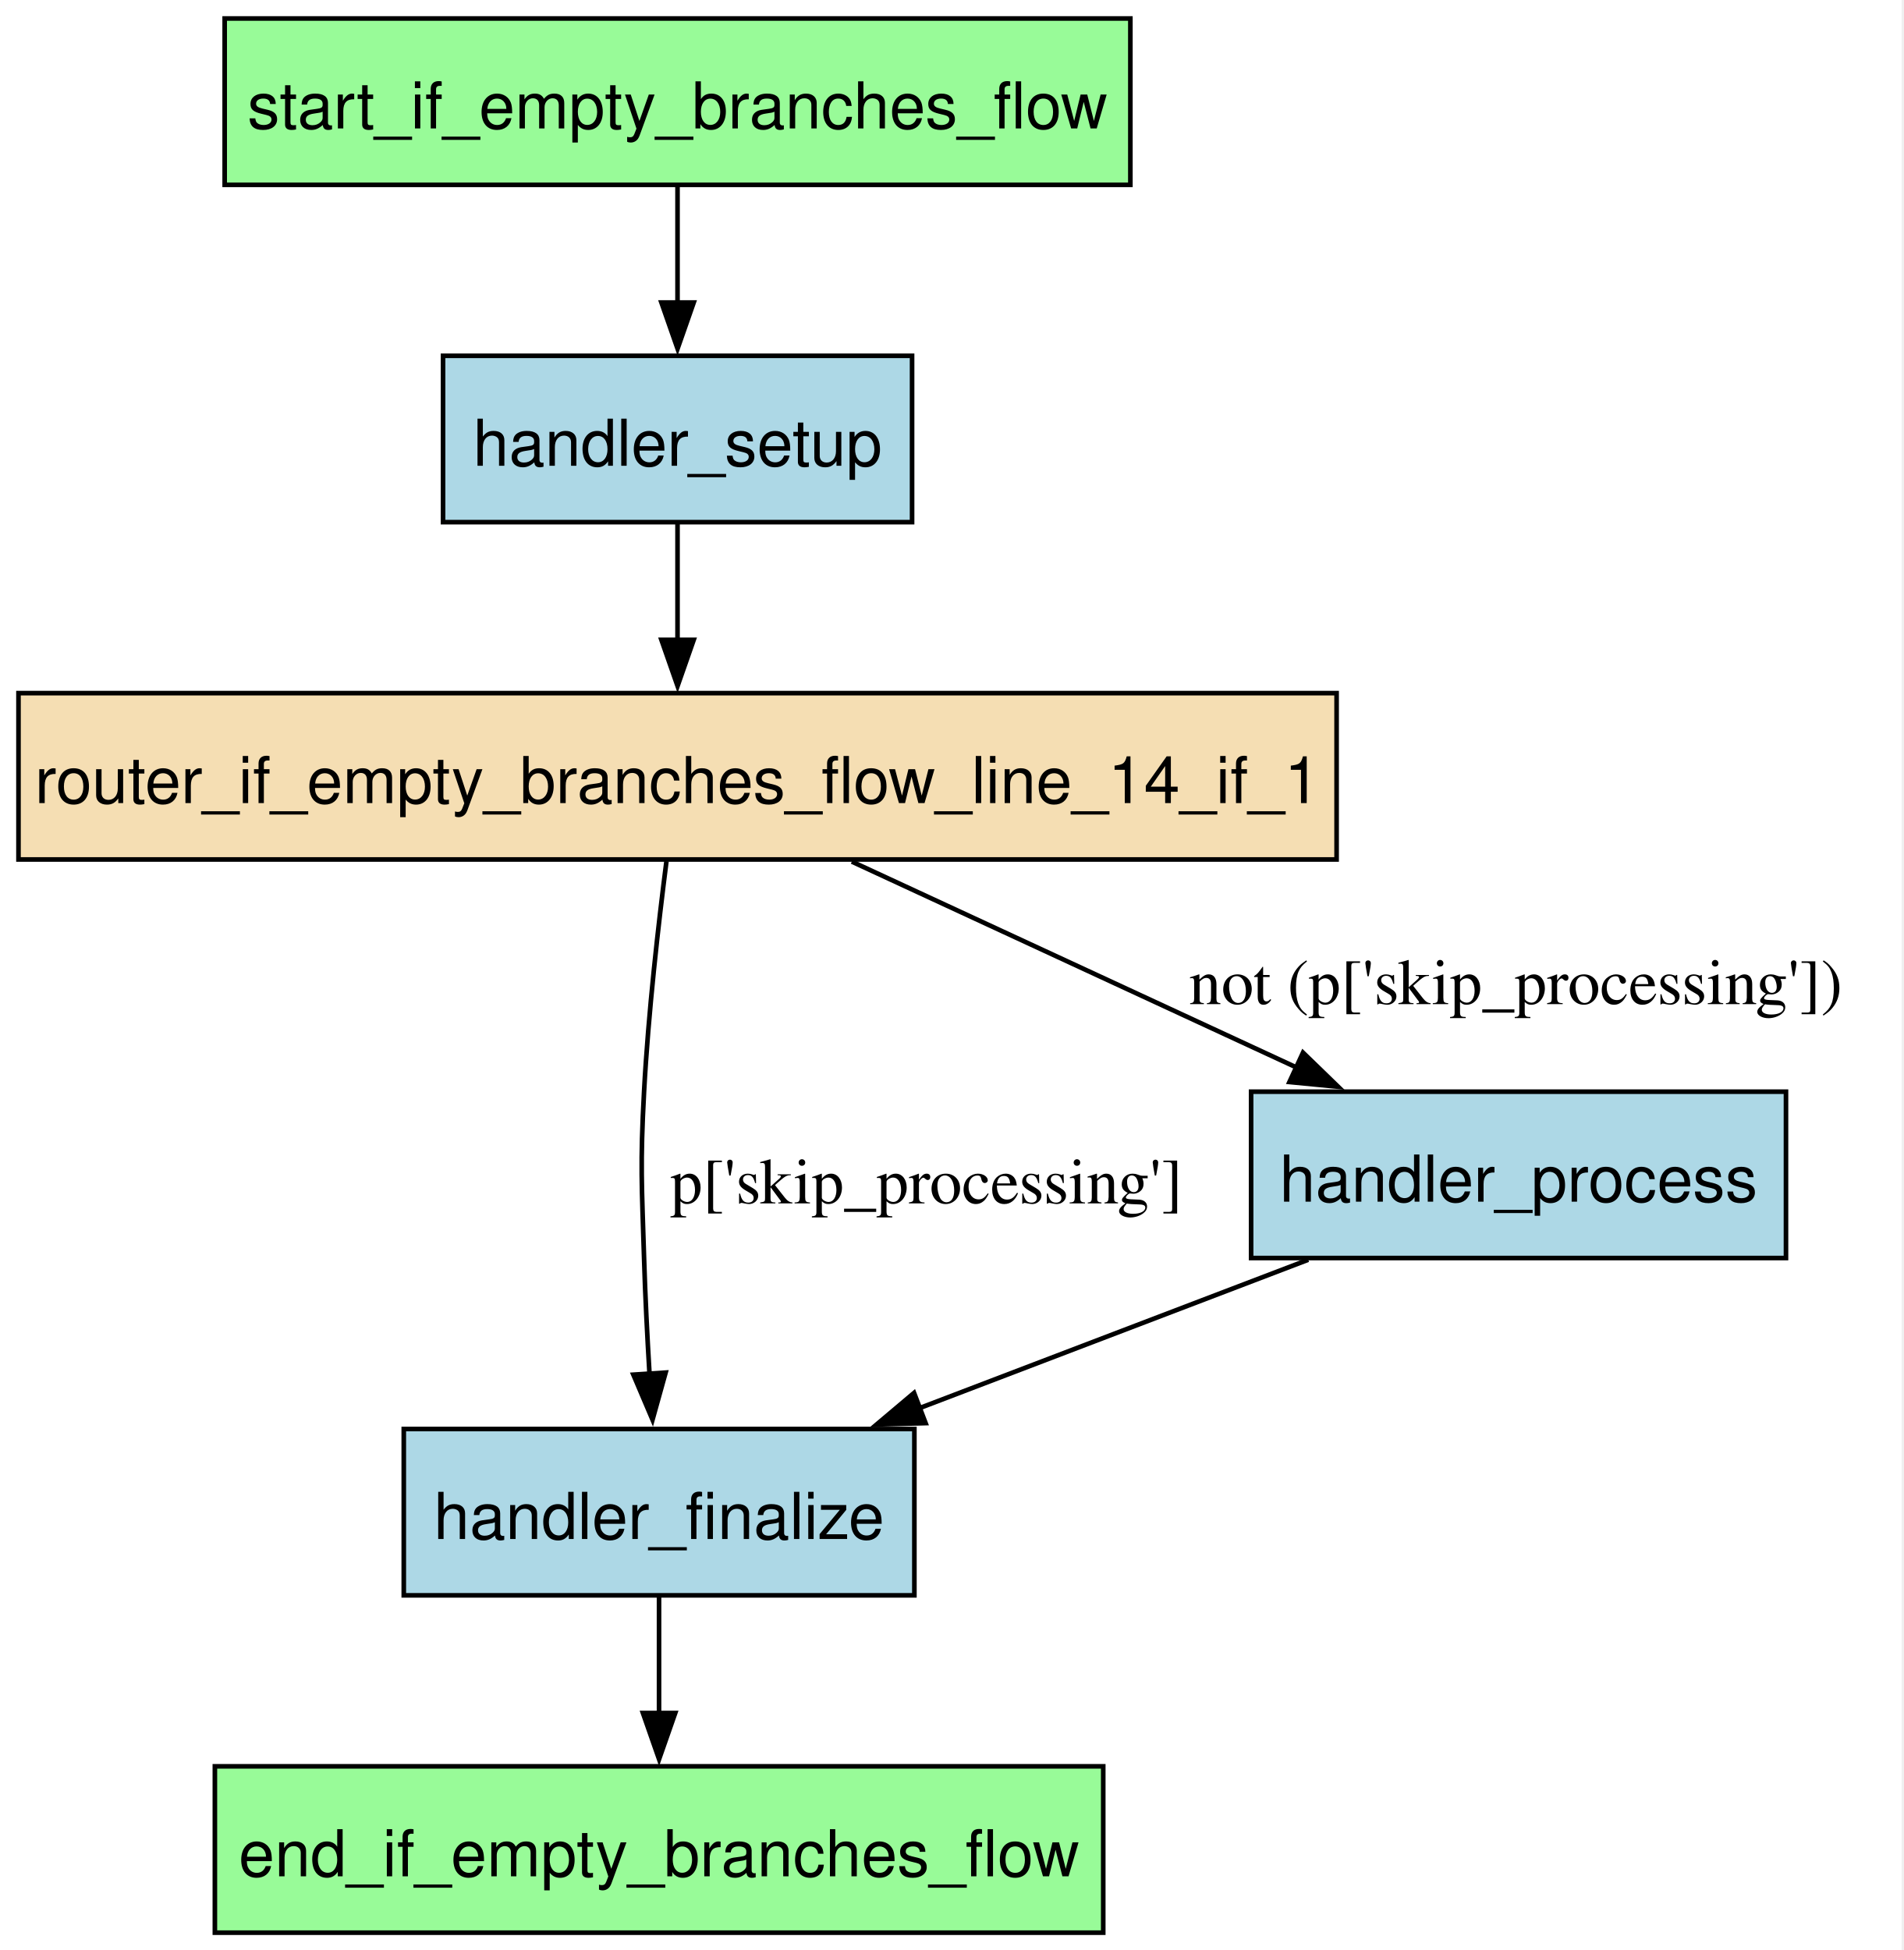
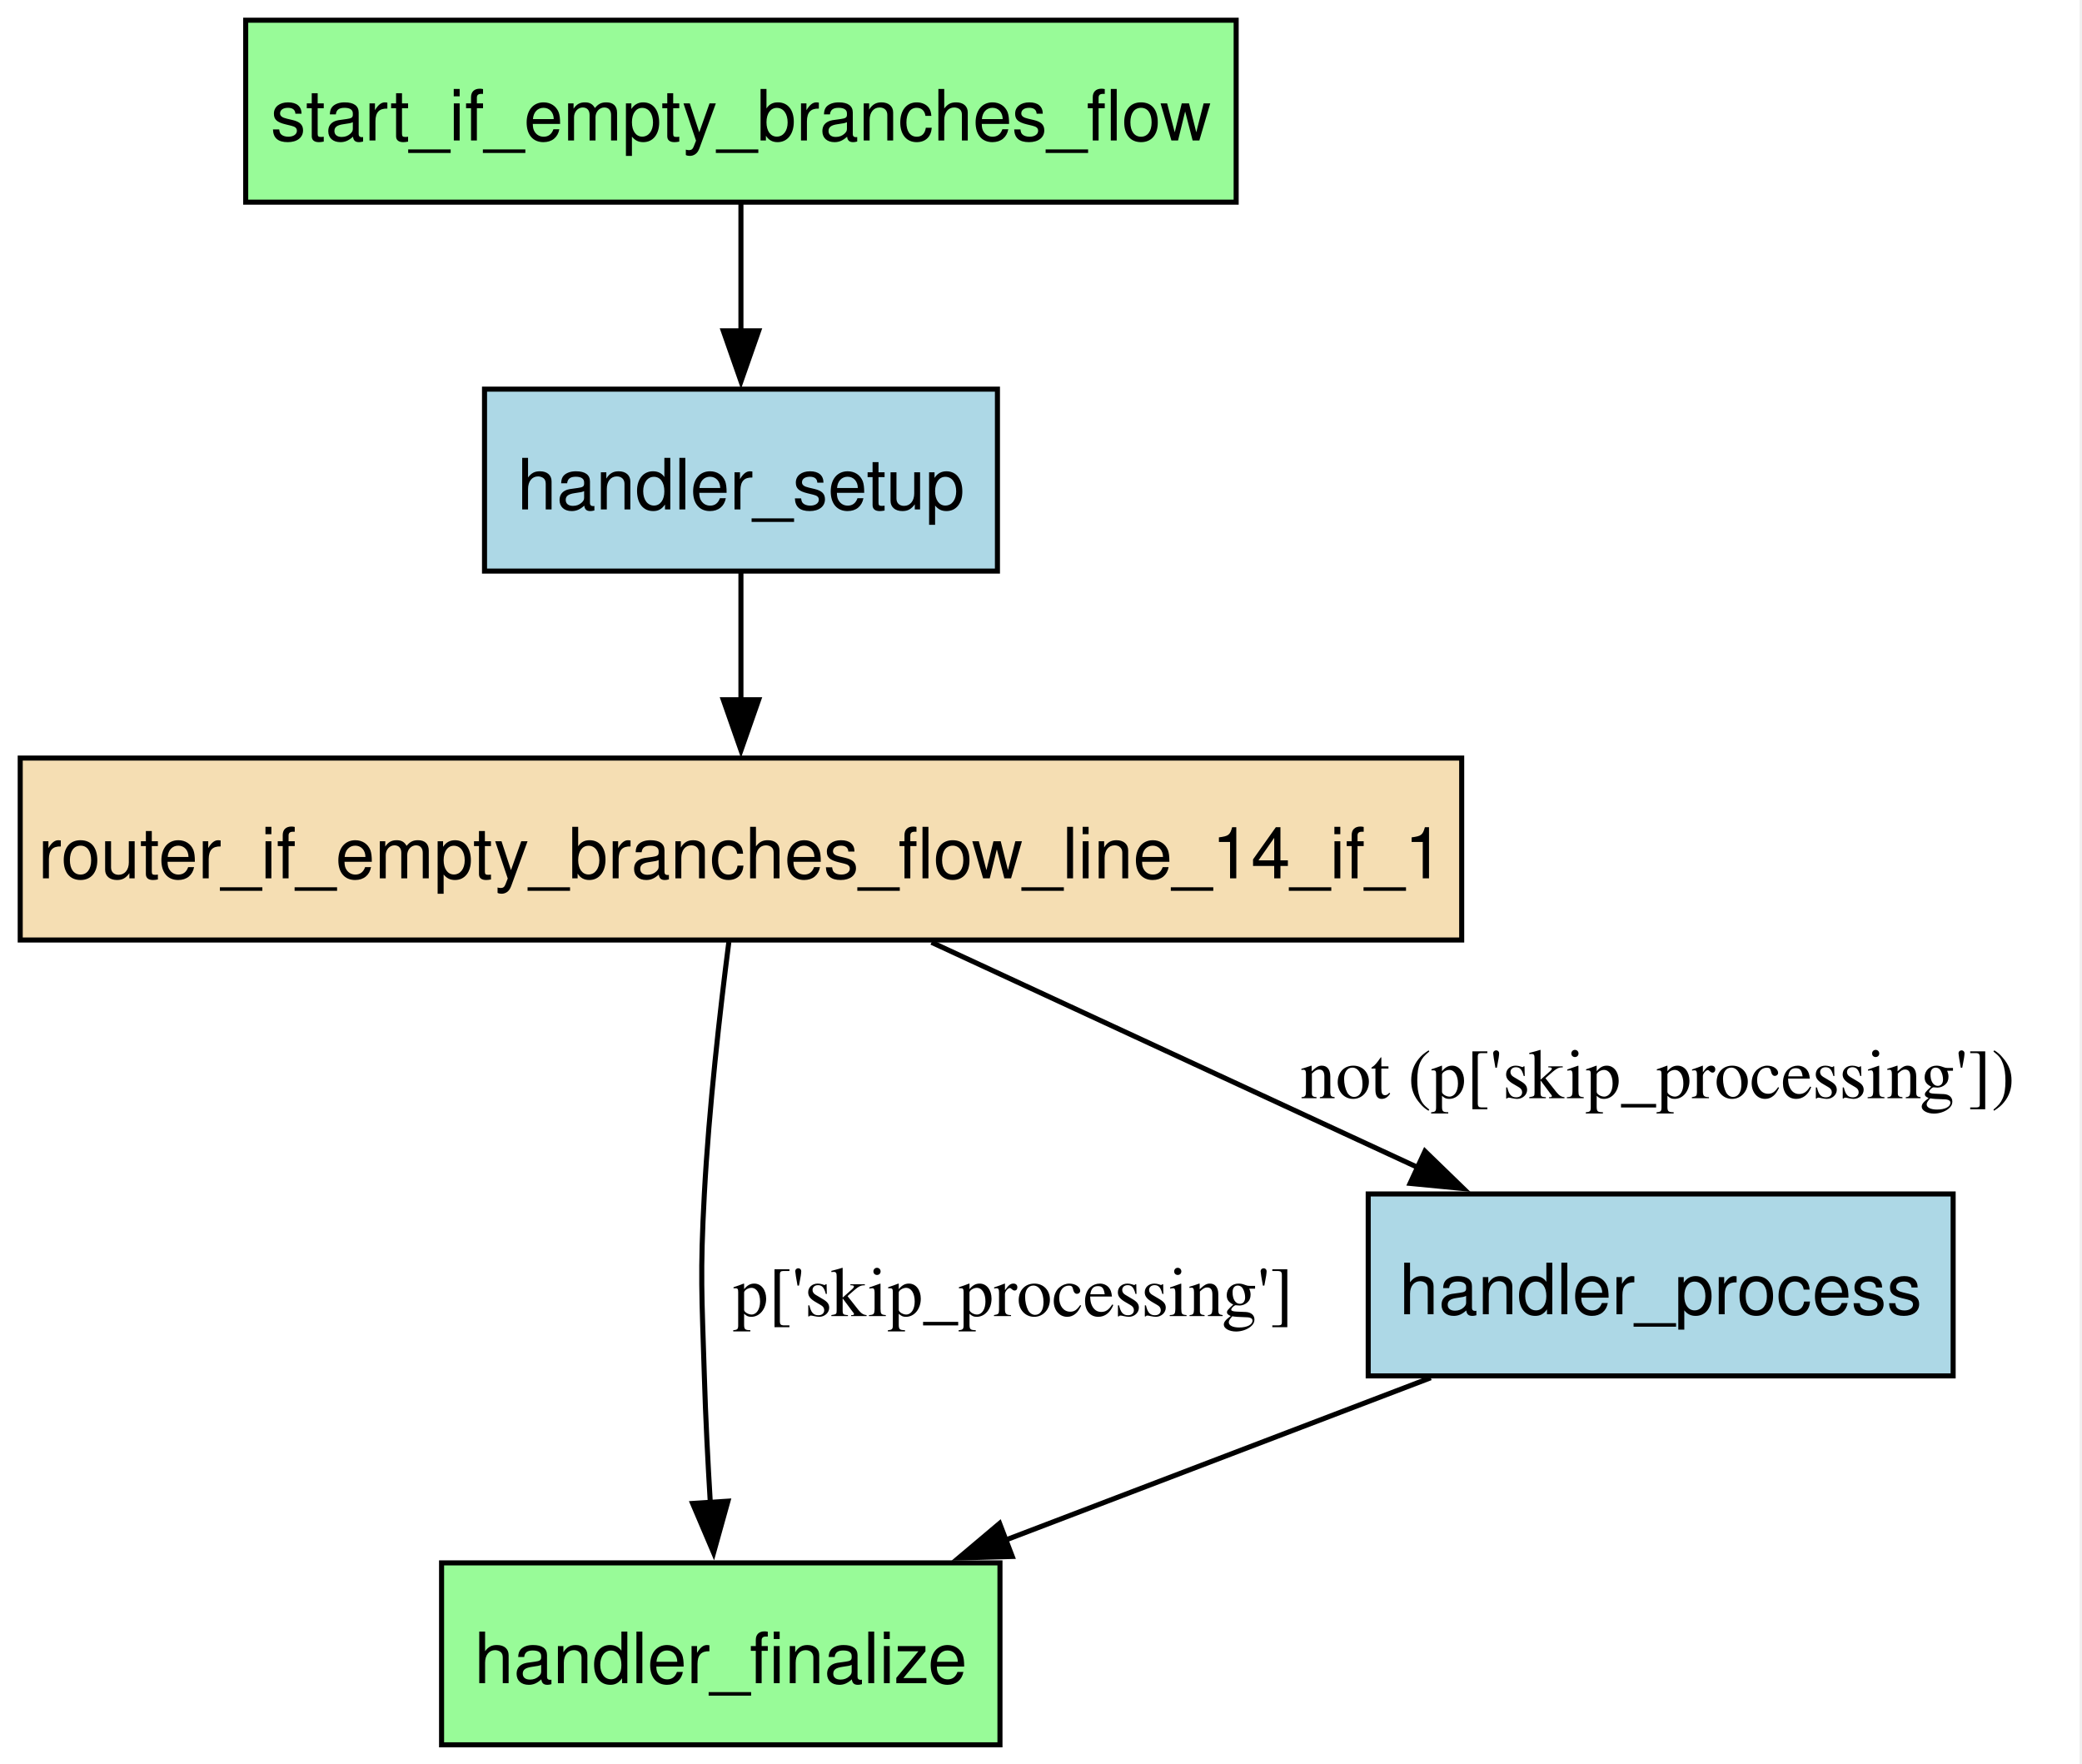
- <svg xmlns="http://www.w3.org/2000/svg" width="412pt" height="422pt" viewBox="0.00 0.00 412.00 422.00">
-   <g id="graph0" class="graph" transform="scale(1 1) rotate(0) translate(4 418.25)">
-     <polygon fill="white" stroke="none" points="-4,4 -4,-418.25 407.52,-418.25 407.52,4 -4,4" />
+ <svg xmlns="http://www.w3.org/2000/svg" width="412pt" height="349pt" viewBox="0.00 0.00 412.00 349.00">
+   <g id="graph0" class="graph" transform="scale(1 1) rotate(0) translate(4 345.25)">
+     <polygon fill="white" stroke="none" points="-4,4 -4,-345.25 407.52,-345.25 407.52,4 -4,4" />
    <g id="node1" class="node">
-       <polygon fill="palegreen" stroke="black" points="234.75,-36 42.5,-36 42.5,0 234.75,0 234.75,-36" />
-       <text xml:space="preserve" text-anchor="middle" x="138.62" y="-12.2" font-family="Helvetica,sans-Serif" font-size="14.00">end_if_empty_branches_flow</text>
+       <polygon fill="palegreen" stroke="black" points="193.88,-36 83.38,-36 83.38,0 193.88,0 193.88,-36" />
+       <text xml:space="preserve" text-anchor="middle" x="138.62" y="-12.2" font-family="Helvetica,sans-Serif" font-size="14.00">handler_finalize</text>
    </g>
    <g id="node2" class="node">
-       <polygon fill="lightblue" stroke="black" points="193.88,-109 83.38,-109 83.38,-73 193.88,-73 193.88,-109" />
-       <text xml:space="preserve" text-anchor="middle" x="138.62" y="-85.2" font-family="Helvetica,sans-Serif" font-size="14.00">handler_finalize</text>
+       <polygon fill="lightblue" stroke="black" points="382.5,-109 266.75,-109 266.75,-73 382.5,-73 382.5,-109" />
+       <text xml:space="preserve" text-anchor="middle" x="324.62" y="-85.2" font-family="Helvetica,sans-Serif" font-size="14.00">handler_process</text>
    </g>
-     <g id="edge6" class="edge">
-       <path fill="none" stroke="black" d="M138.62,-72.81C138.62,-65.23 138.62,-56.1 138.62,-47.54" />
-       <polygon fill="black" stroke="black" points="142.13,-47.54 138.63,-37.54 135.13,-47.54 142.13,-47.54" />
+     <g id="edge5" class="edge">
+       <path fill="none" stroke="black" d="M279.12,-72.63C253.68,-62.92 221.75,-50.73 194.76,-40.43" />
+       <polygon fill="black" stroke="black" points="196.31,-37.27 185.71,-36.98 193.81,-43.81 196.31,-37.27" />
    </g>
    <g id="node3" class="node">
-       <polygon fill="lightblue" stroke="black" points="382.5,-182 266.75,-182 266.75,-146 382.5,-146 382.5,-182" />
-       <text xml:space="preserve" text-anchor="middle" x="324.62" y="-158.2" font-family="Helvetica,sans-Serif" font-size="14.00">handler_process</text>
-     </g>
-     <g id="edge5" class="edge">
-       <path fill="none" stroke="black" d="M279.12,-145.63C253.68,-135.92 221.75,-123.73 194.76,-113.43" />
-       <polygon fill="black" stroke="black" points="196.31,-110.27 185.71,-109.98 193.81,-116.81 196.31,-110.27" />
+       <polygon fill="lightblue" stroke="black" points="193.38,-268.25 91.88,-268.25 91.88,-232.25 193.38,-232.25 193.38,-268.25" />
+       <text xml:space="preserve" text-anchor="middle" x="142.62" y="-244.45" font-family="Helvetica,sans-Serif" font-size="14.00">handler_setup</text>
    </g>
    <g id="node4" class="node">
-       <polygon fill="lightblue" stroke="black" points="193.38,-341.25 91.88,-341.25 91.88,-305.25 193.38,-305.25 193.38,-341.25" />
-       <text xml:space="preserve" text-anchor="middle" x="142.62" y="-317.45" font-family="Helvetica,sans-Serif" font-size="14.00">handler_setup</text>
+       <polygon fill="wheat" stroke="black" points="285.25,-195.25 0,-195.25 0,-159.25 285.25,-159.25 285.25,-195.25" />
+       <text xml:space="preserve" text-anchor="middle" x="142.62" y="-171.45" font-family="Helvetica,sans-Serif" font-size="14.00">router_if_empty_branches_flow_line_14_if_1</text>
+     </g>
+     <g id="edge2" class="edge">
+       <path fill="none" stroke="black" d="M142.62,-232.06C142.62,-224.48 142.62,-215.35 142.62,-206.79" />
+       <polygon fill="black" stroke="black" points="146.13,-206.79 142.63,-196.79 139.13,-206.79 146.13,-206.79" />
+     </g>
+     <g id="edge3" class="edge">
+       <path fill="none" stroke="black" d="M140.23,-158.87C138.49,-145.32 136.29,-126 135.38,-109 134.52,-93.02 134.89,-88.99 135.38,-73 135.62,-64.8 136.08,-55.91 136.57,-47.75" />
+       <polygon fill="black" stroke="black" points="140.05,-48.21 137.21,-38.01 133.06,-47.76 140.05,-48.21" />
+       <text xml:space="preserve" text-anchor="middle" x="196.5" y="-84.83" font-family="Times,serif" font-size="14.00">p['skip_processing']</text>
+     </g>
+     <g id="edge4" class="edge">
+       <path fill="none" stroke="black" d="M180.34,-158.79C208.28,-145.86 246.57,-128.13 276.68,-114.19" />
+       <polygon fill="black" stroke="black" points="277.98,-117.45 285.59,-110.07 275.04,-111.09 277.98,-117.45" />
+       <text xml:space="preserve" text-anchor="middle" x="324.02" y="-127.95" font-family="Times,serif" font-size="14.00">not (p['skip_processing'])</text>
    </g>
    <g id="node5" class="node">
-       <polygon fill="wheat" stroke="black" points="285.25,-268.25 0,-268.25 0,-232.25 285.25,-232.25 285.25,-268.25" />
-       <text xml:space="preserve" text-anchor="middle" x="142.62" y="-244.45" font-family="Helvetica,sans-Serif" font-size="14.00">router_if_empty_branches_flow_line_14_if_1</text>
+       <polygon fill="palegreen" stroke="black" points="240.62,-341.25 44.62,-341.25 44.62,-305.25 240.62,-305.25 240.62,-341.25" />
+       <text xml:space="preserve" text-anchor="middle" x="142.62" y="-317.45" font-family="Helvetica,sans-Serif" font-size="14.00">start_if_empty_branches_flow</text>
    </g>
-     <g id="edge2" class="edge">
+     <g id="edge1" class="edge">
      <path fill="none" stroke="black" d="M142.62,-305.06C142.62,-297.48 142.62,-288.35 142.62,-279.79" />
      <polygon fill="black" stroke="black" points="146.13,-279.79 142.63,-269.79 139.13,-279.79 146.13,-279.79" />
    </g>
-     <g id="edge3" class="edge">
-       <path fill="none" stroke="black" d="M140.23,-231.87C138.49,-218.32 136.29,-199 135.38,-182 134.52,-166.02 134.89,-161.99 135.38,-146 135.62,-137.8 136.08,-128.91 136.57,-120.75" />
-       <polygon fill="black" stroke="black" points="140.05,-121.21 137.21,-111.01 133.06,-120.76 140.05,-121.21" />
-       <text xml:space="preserve" text-anchor="middle" x="196.5" y="-157.82" font-family="Times,serif" font-size="14.00">p['skip_processing']</text>
-     </g>
-     <g id="edge4" class="edge">
-       <path fill="none" stroke="black" d="M180.34,-231.79C208.28,-218.86 246.57,-201.13 276.68,-187.19" />
-       <polygon fill="black" stroke="black" points="277.98,-190.45 285.59,-183.07 275.04,-184.09 277.98,-190.45" />
-       <text xml:space="preserve" text-anchor="middle" x="324.02" y="-200.95" font-family="Times,serif" font-size="14.00">not (p['skip_processing'])</text>
-     </g>
-     <g id="node6" class="node">
-       <polygon fill="palegreen" stroke="black" points="240.62,-414.25 44.62,-414.25 44.62,-378.25 240.62,-378.25 240.62,-414.25" />
-       <text xml:space="preserve" text-anchor="middle" x="142.62" y="-390.45" font-family="Helvetica,sans-Serif" font-size="14.00">start_if_empty_branches_flow</text>
-     </g>
-     <g id="edge1" class="edge">
-       <path fill="none" stroke="black" d="M142.62,-378.06C142.62,-370.48 142.62,-361.35 142.62,-352.79" />
-       <polygon fill="black" stroke="black" points="146.13,-352.79 142.63,-342.79 139.13,-352.79 146.13,-352.79" />
-     </g>
  </g>
</svg>
